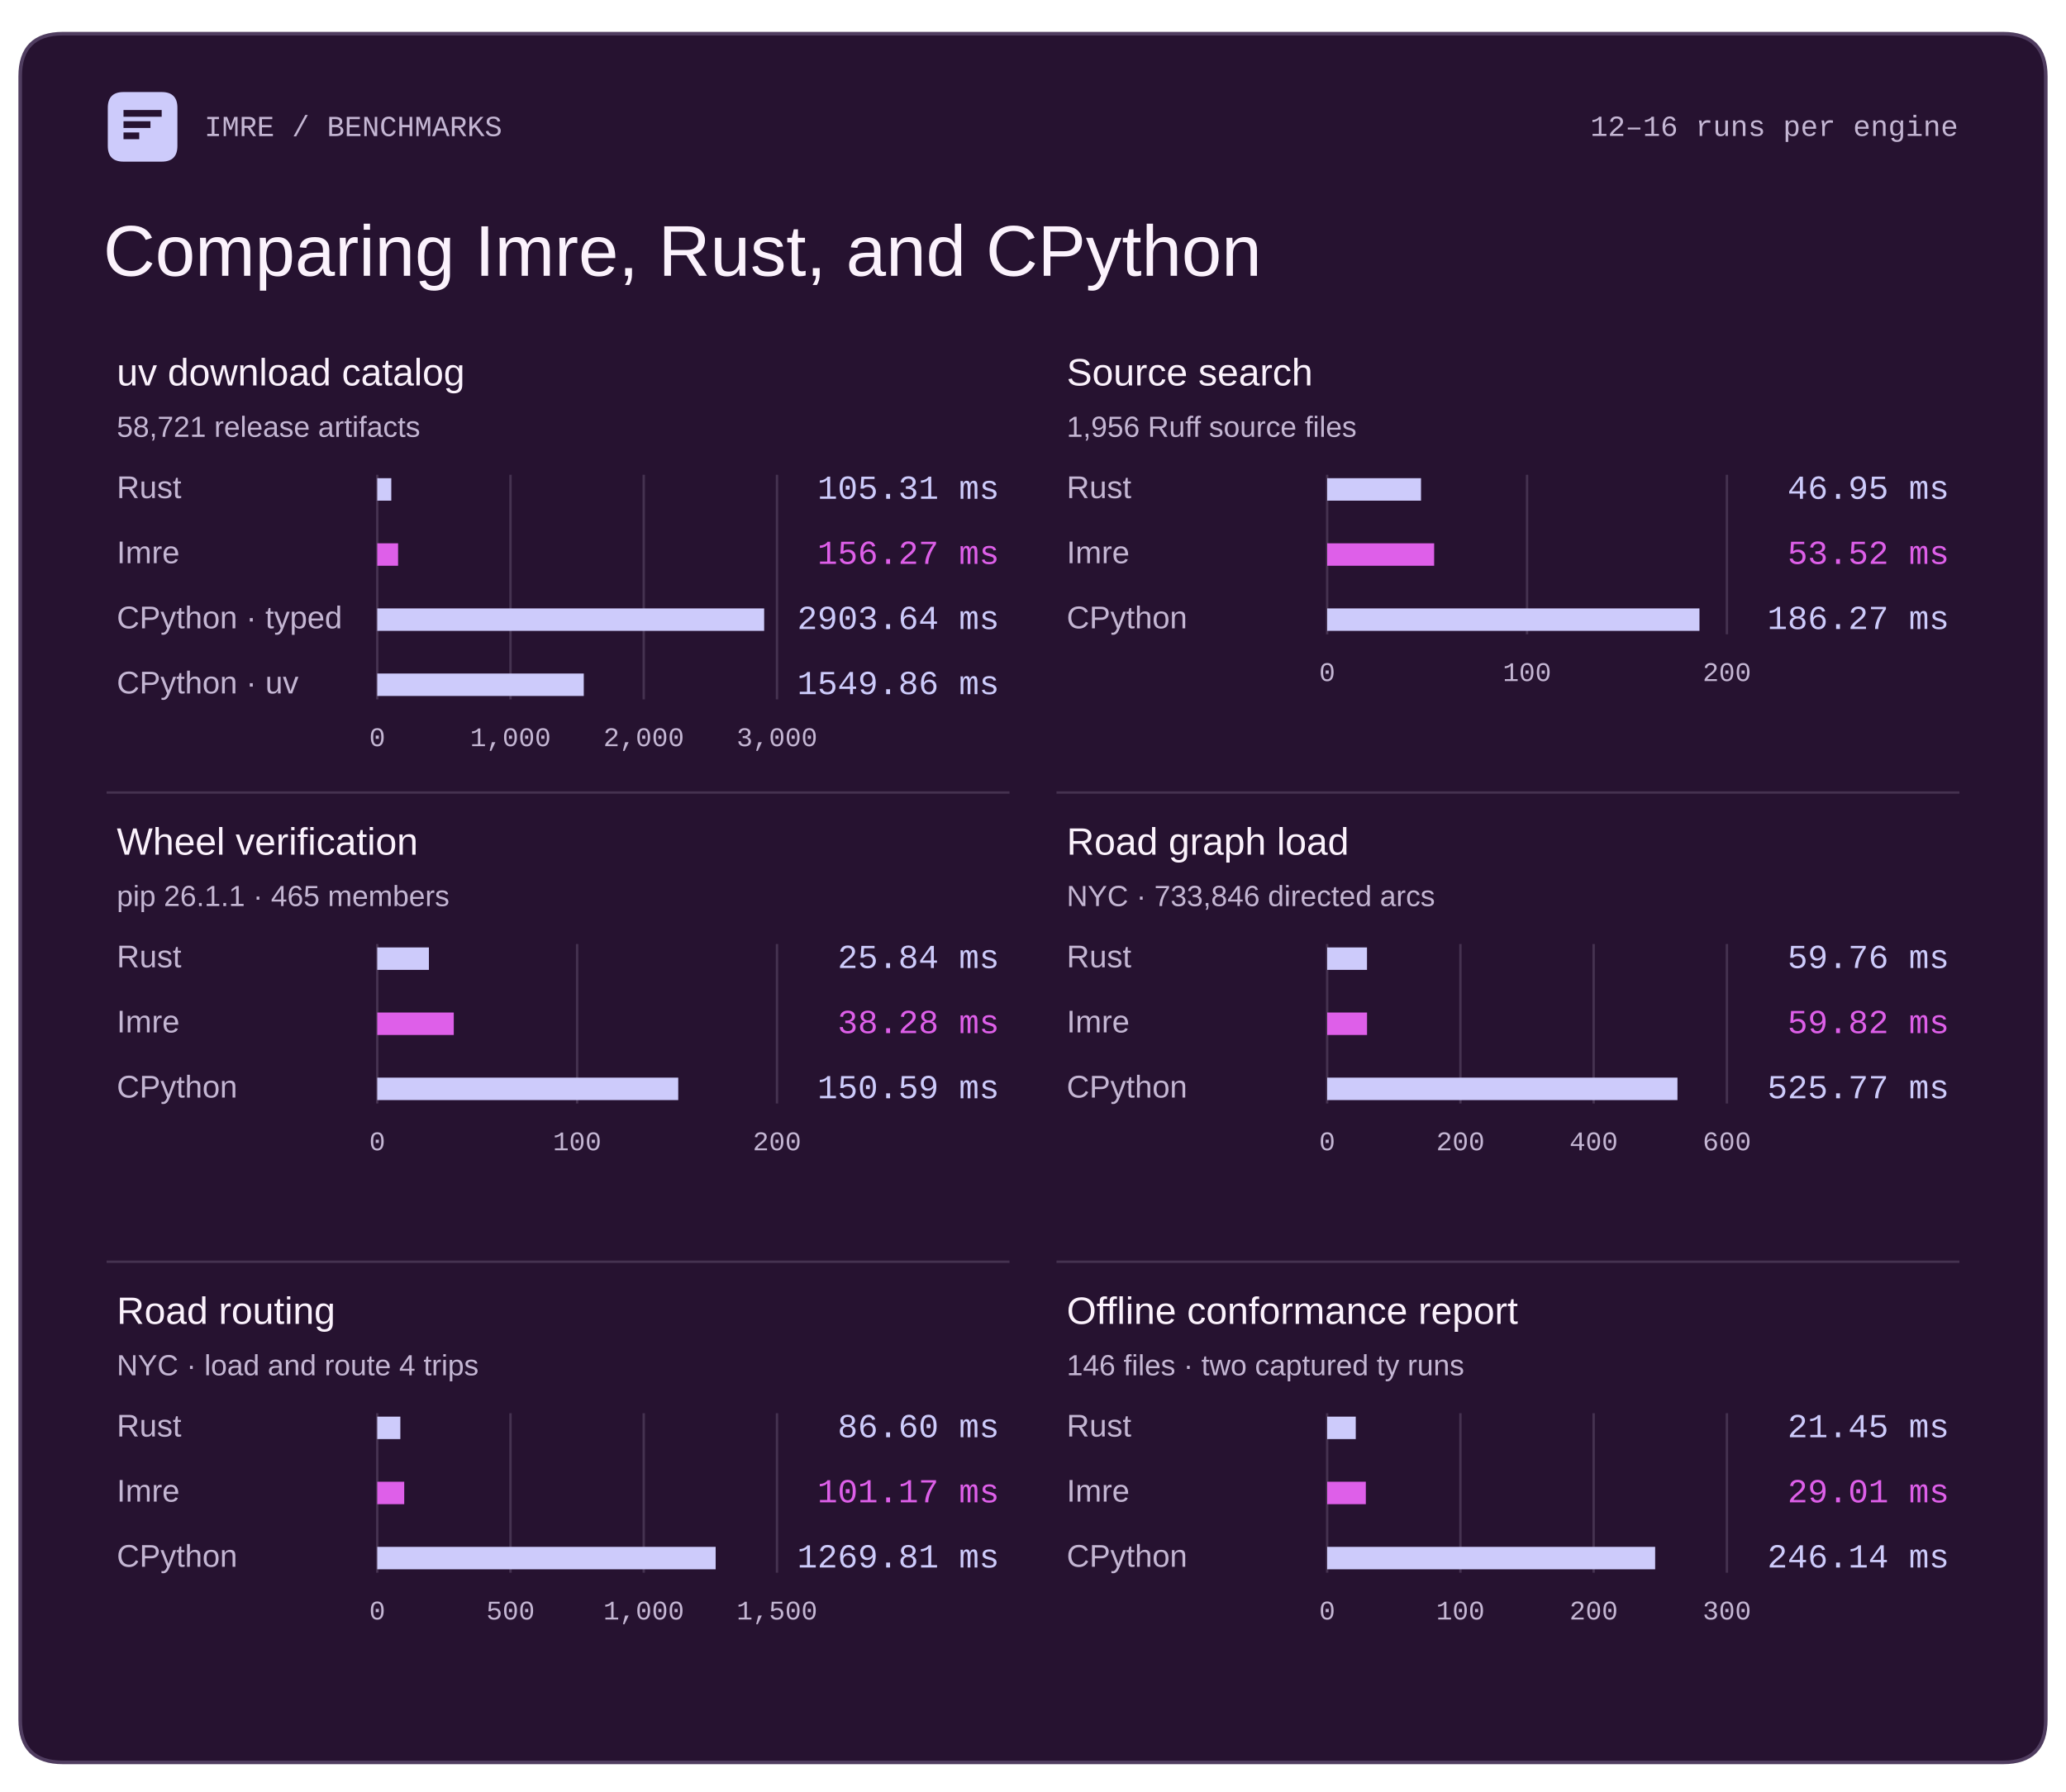
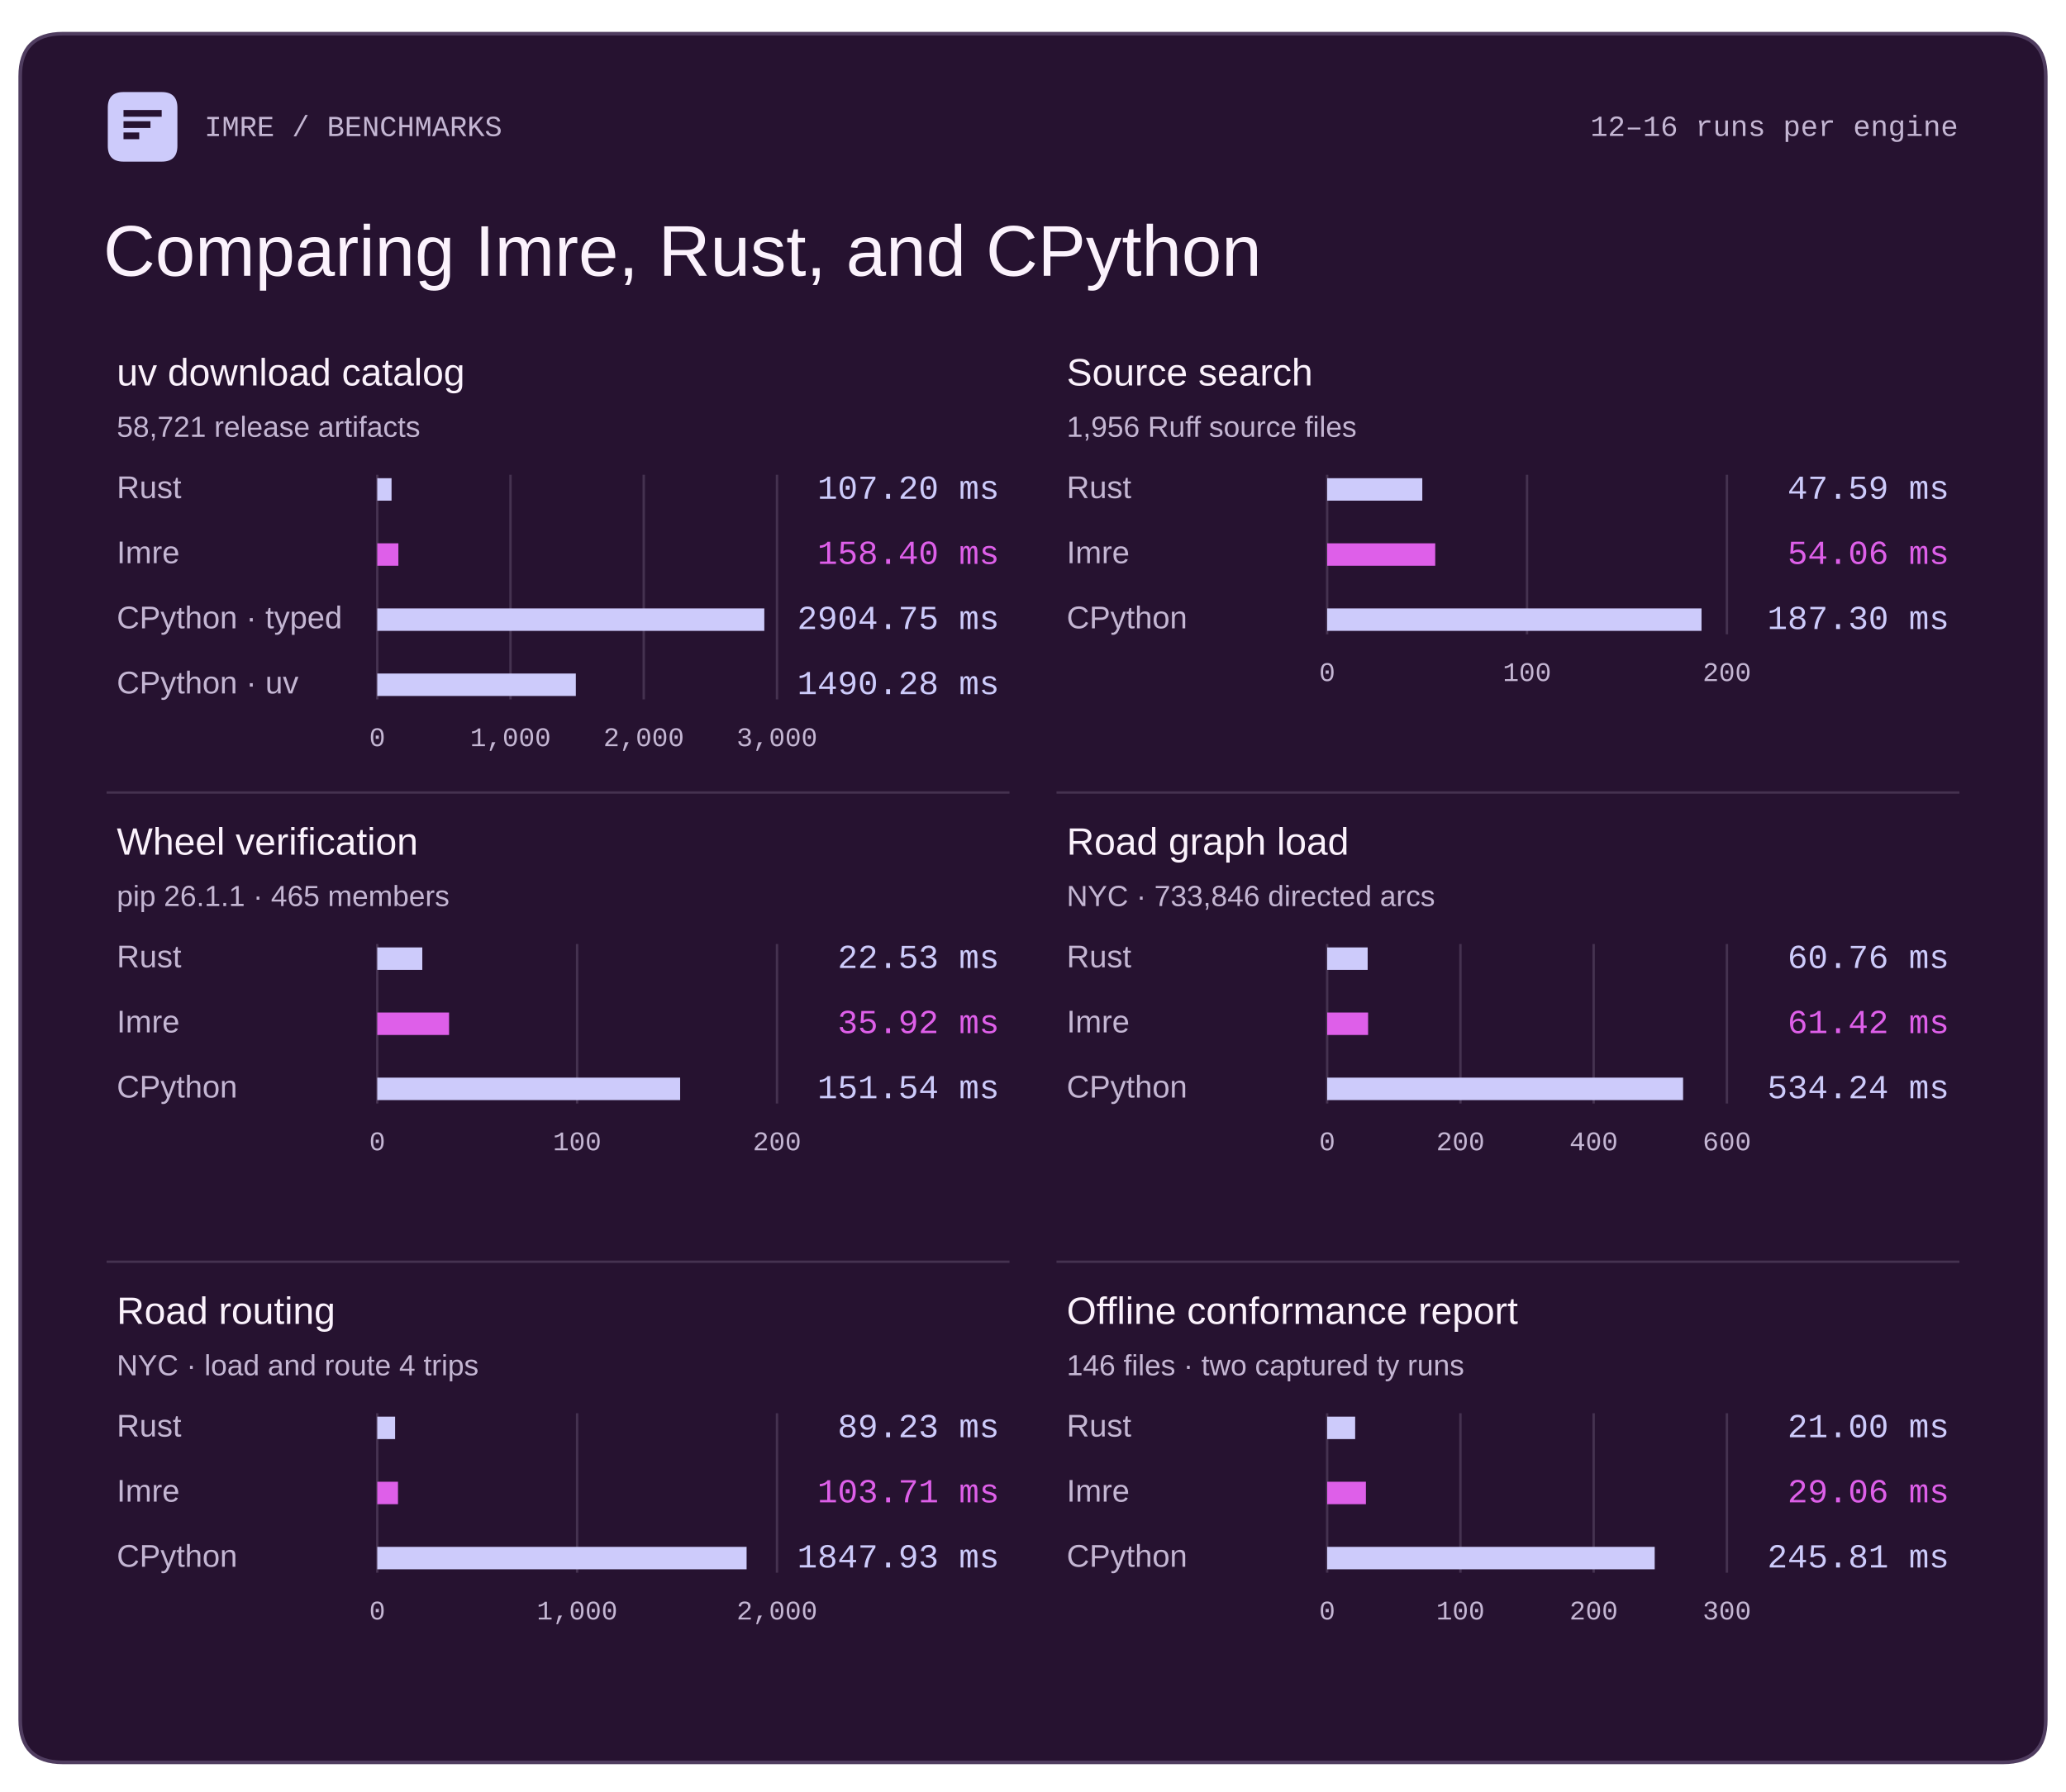
<svg xmlns="http://www.w3.org/2000/svg" width="690pt" height="598.5pt" viewBox="0 0 690 598.5" version="1.1">
  <defs>
    <style type="text/css">*{stroke-linejoin: round; stroke-linecap: butt}</style>
  </defs>
  <g id="figure_1">
    <g id="patch_1">
      <path d="M 0 598.5 L 690 598.5 L 690 0 L 0 0 L 0 598.5 z " style="fill: none" />
    </g>
    <g id="axes_1">
      <g id="patch_2">
        <path d="M 21 11.25 L 669 11.25 Q 683.25 11.25 683.25 25.5 L 683.25 574.5 Q 683.25 588.75 669 588.75 L 21 588.75 Q 6.75 588.75 6.75 574.5 L 6.75 25.5 Q 6.75 11.25 21 11.25 z " clip-path="url(#p07dc941b45)" style="fill: #261230; stroke: #503d60; stroke-width: 1.2; stroke-linejoin: miter" />
      </g>
      <g id="line2d_1">
        <path d="M 126 159 L 126 233.25 " clip-path="url(#p07dc941b45)" style="fill: none; stroke: #453250; stroke-width: 0.8; stroke-linecap: square" />
      </g>
      <g id="line2d_2">
        <path d="M 170.5 159 L 170.5 233.25 " clip-path="url(#p07dc941b45)" style="fill: none; stroke: #453250; stroke-width: 0.8; stroke-linecap: square" />
      </g>
      <g id="line2d_3">
        <path d="M 215 159 L 215 233.25 " clip-path="url(#p07dc941b45)" style="fill: none; stroke: #453250; stroke-width: 0.8; stroke-linecap: square" />
      </g>
      <g id="line2d_4">
        <path d="M 259.5 159 L 259.5 233.25 " clip-path="url(#p07dc941b45)" style="fill: none; stroke: #453250; stroke-width: 0.8; stroke-linecap: square" />
      </g>
      <g id="line2d_5">
        <path d="M 443.25 159 L 443.25 211.5 " clip-path="url(#p07dc941b45)" style="fill: none; stroke: #453250; stroke-width: 0.8; stroke-linecap: square" />
      </g>
      <g id="line2d_6">
        <path d="M 510 159 L 510 211.5 " clip-path="url(#p07dc941b45)" style="fill: none; stroke: #453250; stroke-width: 0.8; stroke-linecap: square" />
      </g>
      <g id="line2d_7">
        <path d="M 576.75 159 L 576.75 211.5 " clip-path="url(#p07dc941b45)" style="fill: none; stroke: #453250; stroke-width: 0.8; stroke-linecap: square" />
      </g>
      <g id="line2d_8">
        <path d="M 36 264.75 L 336.75 264.75 " clip-path="url(#p07dc941b45)" style="fill: none; stroke: #453250; stroke-width: 0.8; stroke-linecap: square" />
      </g>
      <g id="line2d_9">
        <path d="M 126 315.75 L 126 368.25 " clip-path="url(#p07dc941b45)" style="fill: none; stroke: #453250; stroke-width: 0.8; stroke-linecap: square" />
      </g>
      <g id="line2d_10">
        <path d="M 192.75 315.75 L 192.75 368.25 " clip-path="url(#p07dc941b45)" style="fill: none; stroke: #453250; stroke-width: 0.8; stroke-linecap: square" />
      </g>
      <g id="line2d_11">
        <path d="M 259.5 315.75 L 259.5 368.25 " clip-path="url(#p07dc941b45)" style="fill: none; stroke: #453250; stroke-width: 0.8; stroke-linecap: square" />
      </g>
      <g id="line2d_12">
        <path d="M 353.25 264.75 L 654 264.75 " clip-path="url(#p07dc941b45)" style="fill: none; stroke: #453250; stroke-width: 0.8; stroke-linecap: square" />
      </g>
      <g id="line2d_13">
        <path d="M 443.25 315.75 L 443.25 368.25 " clip-path="url(#p07dc941b45)" style="fill: none; stroke: #453250; stroke-width: 0.8; stroke-linecap: square" />
      </g>
      <g id="line2d_14">
        <path d="M 487.75 315.75 L 487.75 368.25 " clip-path="url(#p07dc941b45)" style="fill: none; stroke: #453250; stroke-width: 0.8; stroke-linecap: square" />
      </g>
      <g id="line2d_15">
        <path d="M 532.25 315.75 L 532.25 368.25 " clip-path="url(#p07dc941b45)" style="fill: none; stroke: #453250; stroke-width: 0.8; stroke-linecap: square" />
      </g>
      <g id="line2d_16">
        <path d="M 576.75 315.75 L 576.75 368.25 " clip-path="url(#p07dc941b45)" style="fill: none; stroke: #453250; stroke-width: 0.8; stroke-linecap: square" />
      </g>
      <g id="line2d_17">
        <path d="M 36 421.5 L 336.75 421.5 " clip-path="url(#p07dc941b45)" style="fill: none; stroke: #453250; stroke-width: 0.8; stroke-linecap: square" />
      </g>
      <g id="line2d_18">
        <path d="M 126 472.5 L 126 525 " clip-path="url(#p07dc941b45)" style="fill: none; stroke: #453250; stroke-width: 0.8; stroke-linecap: square" />
      </g>
      <g id="line2d_19">
-         <path d="M 170.5 472.5 L 170.5 525 " clip-path="url(#p07dc941b45)" style="fill: none; stroke: #453250; stroke-width: 0.8; stroke-linecap: square" />
+         <path d="M 192.75 472.5 L 192.75 525 " clip-path="url(#p07dc941b45)" style="fill: none; stroke: #453250; stroke-width: 0.8; stroke-linecap: square" />
      </g>
      <g id="line2d_20">
-         <path d="M 215 472.5 L 215 525 " clip-path="url(#p07dc941b45)" style="fill: none; stroke: #453250; stroke-width: 0.8; stroke-linecap: square" />
+         <path d="M 259.5 472.5 L 259.5 525 " clip-path="url(#p07dc941b45)" style="fill: none; stroke: #453250; stroke-width: 0.8; stroke-linecap: square" />
      </g>
      <g id="line2d_21">
-         <path d="M 259.5 472.5 L 259.5 525 " clip-path="url(#p07dc941b45)" style="fill: none; stroke: #453250; stroke-width: 0.8; stroke-linecap: square" />
+         <path d="M 353.25 421.5 L 654 421.5 " clip-path="url(#p07dc941b45)" style="fill: none; stroke: #453250; stroke-width: 0.8; stroke-linecap: square" />
      </g>
      <g id="line2d_22">
-         <path d="M 353.25 421.5 L 654 421.5 " clip-path="url(#p07dc941b45)" style="fill: none; stroke: #453250; stroke-width: 0.8; stroke-linecap: square" />
+         <path d="M 443.25 472.5 L 443.25 525 " clip-path="url(#p07dc941b45)" style="fill: none; stroke: #453250; stroke-width: 0.8; stroke-linecap: square" />
      </g>
      <g id="line2d_23">
-         <path d="M 443.25 472.5 L 443.25 525 " clip-path="url(#p07dc941b45)" style="fill: none; stroke: #453250; stroke-width: 0.8; stroke-linecap: square" />
+         <path d="M 487.75 472.5 L 487.75 525 " clip-path="url(#p07dc941b45)" style="fill: none; stroke: #453250; stroke-width: 0.8; stroke-linecap: square" />
      </g>
      <g id="line2d_24">
-         <path d="M 487.75 472.5 L 487.75 525 " clip-path="url(#p07dc941b45)" style="fill: none; stroke: #453250; stroke-width: 0.8; stroke-linecap: square" />
+         <path d="M 532.25 472.5 L 532.25 525 " clip-path="url(#p07dc941b45)" style="fill: none; stroke: #453250; stroke-width: 0.8; stroke-linecap: square" />
      </g>
      <g id="line2d_25">
-         <path d="M 532.25 472.5 L 532.25 525 " clip-path="url(#p07dc941b45)" style="fill: none; stroke: #453250; stroke-width: 0.8; stroke-linecap: square" />
-       </g>
-       <g id="line2d_26">
        <path d="M 576.75 472.5 L 576.75 525 " clip-path="url(#p07dc941b45)" style="fill: none; stroke: #453250; stroke-width: 0.8; stroke-linecap: square" />
      </g>
      <g id="patch_3">
        <path d="M 41.25 30.75 L 54 30.75 Q 59.25 30.75 59.25 36 L 59.25 48.75 Q 59.25 54 54 54 L 41.25 54 Q 36 54 36 48.75 L 36 36 Q 36 30.75 41.25 30.75 z " clip-path="url(#p07dc941b45)" style="fill: #cdcbfb" />
      </g>
      <g id="patch_4">
        <path d="M 41.25 36.75 L 54 36.75 L 54 39 L 41.25 39 z " clip-path="url(#p07dc941b45)" style="fill: #261230" />
      </g>
      <g id="patch_5">
        <path d="M 41.25 40.5 L 50.25 40.5 L 50.25 42.75 L 41.25 42.75 z " clip-path="url(#p07dc941b45)" style="fill: #261230" />
      </g>
      <g id="patch_6">
        <path d="M 41.25 44.25 L 46.5 44.25 L 46.5 46.5 L 41.25 46.5 z " clip-path="url(#p07dc941b45)" style="fill: #261230" />
      </g>
      <g id="patch_7">
-         <path d="M 126 159.75 L 130.686 159.75 L 130.686 167.25 L 126 167.25 z " clip-path="url(#p07dc941b45)" style="fill: #cdcbfb" />
+         <path d="M 126 159.75 L 130.77 159.75 L 130.77 167.25 L 126 167.25 z " clip-path="url(#p07dc941b45)" style="fill: #cdcbfb" />
      </g>
      <g id="patch_8">
-         <path d="M 126 181.5 L 132.954 181.5 L 132.954 189 L 126 189 z " clip-path="url(#p07dc941b45)" style="fill: #de5fe9" />
+         <path d="M 126 181.5 L 133.049 181.5 L 133.049 189 L 126 189 z " clip-path="url(#p07dc941b45)" style="fill: #de5fe9" />
      </g>
      <g id="patch_9">
-         <path d="M 126 203.25 L 255.212 203.25 L 255.212 210.75 L 126 210.75 z " clip-path="url(#p07dc941b45)" style="fill: #cdcbfb" />
+         <path d="M 126 203.25 L 255.261 203.25 L 255.261 210.75 L 126 210.75 z " clip-path="url(#p07dc941b45)" style="fill: #cdcbfb" />
      </g>
      <g id="patch_10">
-         <path d="M 126 225 L 194.969 225 L 194.969 232.5 L 126 232.5 z " clip-path="url(#p07dc941b45)" style="fill: #cdcbfb" />
+         <path d="M 126 225 L 192.317 225 L 192.317 232.5 L 126 232.5 z " clip-path="url(#p07dc941b45)" style="fill: #cdcbfb" />
      </g>
      <g id="patch_11">
-         <path d="M 443.25 159.75 L 474.59 159.75 L 474.59 167.25 L 443.25 167.25 z " clip-path="url(#p07dc941b45)" style="fill: #cdcbfb" />
+         <path d="M 443.25 159.75 L 475.018 159.75 L 475.018 167.25 L 443.25 167.25 z " clip-path="url(#p07dc941b45)" style="fill: #cdcbfb" />
      </g>
      <g id="patch_12">
-         <path d="M 443.25 181.5 L 478.977 181.5 L 478.977 189 L 443.25 189 z " clip-path="url(#p07dc941b45)" style="fill: #de5fe9" />
+         <path d="M 443.25 181.5 L 479.334 181.5 L 479.334 189 L 443.25 189 z " clip-path="url(#p07dc941b45)" style="fill: #de5fe9" />
      </g>
      <g id="patch_13">
-         <path d="M 443.25 203.25 L 567.586 203.25 L 567.586 210.75 L 443.25 210.75 z " clip-path="url(#p07dc941b45)" style="fill: #cdcbfb" />
+         <path d="M 443.25 203.25 L 568.271 203.25 L 568.271 210.75 L 443.25 210.75 z " clip-path="url(#p07dc941b45)" style="fill: #cdcbfb" />
      </g>
      <g id="patch_14">
-         <path d="M 126 316.5 L 143.247 316.5 L 143.247 324 L 126 324 z " clip-path="url(#p07dc941b45)" style="fill: #cdcbfb" />
+         <path d="M 126 316.5 L 141.039 316.5 L 141.039 324 L 126 324 z " clip-path="url(#p07dc941b45)" style="fill: #cdcbfb" />
      </g>
      <g id="patch_15">
-         <path d="M 126 338.25 L 151.549 338.25 L 151.549 345.75 L 126 345.75 z " clip-path="url(#p07dc941b45)" style="fill: #de5fe9" />
+         <path d="M 126 338.25 L 149.977 338.25 L 149.977 345.75 L 126 345.75 z " clip-path="url(#p07dc941b45)" style="fill: #de5fe9" />
      </g>
      <g id="patch_16">
-         <path d="M 126 360 L 226.518 360 L 226.518 367.5 L 126 367.5 z " clip-path="url(#p07dc941b45)" style="fill: #cdcbfb" />
+         <path d="M 126 360 L 227.155 360 L 227.155 367.5 L 126 367.5 z " clip-path="url(#p07dc941b45)" style="fill: #cdcbfb" />
      </g>
      <g id="patch_17">
-         <path d="M 443.25 316.5 L 456.547 316.5 L 456.547 324 L 443.25 324 z " clip-path="url(#p07dc941b45)" style="fill: #cdcbfb" />
+         <path d="M 443.25 316.5 L 456.769 316.5 L 456.769 324 L 443.25 324 z " clip-path="url(#p07dc941b45)" style="fill: #cdcbfb" />
      </g>
      <g id="patch_18">
-         <path d="M 443.25 338.25 L 456.56 338.25 L 456.56 345.75 L 443.25 345.75 z " clip-path="url(#p07dc941b45)" style="fill: #de5fe9" />
+         <path d="M 443.25 338.25 L 456.916 338.25 L 456.916 345.75 L 443.25 345.75 z " clip-path="url(#p07dc941b45)" style="fill: #de5fe9" />
      </g>
      <g id="patch_19">
-         <path d="M 443.25 360 L 560.235 360 L 560.235 367.5 L 443.25 367.5 z " clip-path="url(#p07dc941b45)" style="fill: #cdcbfb" />
+         <path d="M 443.25 360 L 562.117 360 L 562.117 367.5 L 443.25 367.5 z " clip-path="url(#p07dc941b45)" style="fill: #cdcbfb" />
      </g>
      <g id="patch_20">
-         <path d="M 126 473.25 L 133.708 473.25 L 133.708 480.75 L 126 480.75 z " clip-path="url(#p07dc941b45)" style="fill: #cdcbfb" />
+         <path d="M 126 473.25 L 131.956 473.25 L 131.956 480.75 L 126 480.75 z " clip-path="url(#p07dc941b45)" style="fill: #cdcbfb" />
      </g>
      <g id="patch_21">
-         <path d="M 126 495 L 135.004 495 L 135.004 502.5 L 126 502.5 z " clip-path="url(#p07dc941b45)" style="fill: #de5fe9" />
+         <path d="M 126 495 L 132.923 495 L 132.923 502.5 L 126 502.5 z " clip-path="url(#p07dc941b45)" style="fill: #de5fe9" />
      </g>
      <g id="patch_22">
-         <path d="M 126 516.75 L 239.013 516.75 L 239.013 524.25 L 126 524.25 z " clip-path="url(#p07dc941b45)" style="fill: #cdcbfb" />
+         <path d="M 126 516.75 L 249.349 516.75 L 249.349 524.25 L 126 524.25 z " clip-path="url(#p07dc941b45)" style="fill: #cdcbfb" />
      </g>
      <g id="patch_23">
-         <path d="M 443.25 473.25 L 452.796 473.25 L 452.796 480.75 L 443.25 480.75 z " clip-path="url(#p07dc941b45)" style="fill: #cdcbfb" />
+         <path d="M 443.25 473.25 L 452.595 473.25 L 452.595 480.75 L 443.25 480.75 z " clip-path="url(#p07dc941b45)" style="fill: #cdcbfb" />
      </g>
      <g id="patch_24">
-         <path d="M 443.25 495 L 456.16 495 L 456.16 502.5 L 443.25 502.5 z " clip-path="url(#p07dc941b45)" style="fill: #de5fe9" />
+         <path d="M 443.25 495 L 456.184 495 L 456.184 502.5 L 443.25 502.5 z " clip-path="url(#p07dc941b45)" style="fill: #de5fe9" />
      </g>
      <g id="patch_25">
-         <path d="M 443.25 516.75 L 552.784 516.75 L 552.784 524.25 L 443.25 524.25 z " clip-path="url(#p07dc941b45)" style="fill: #cdcbfb" />
+         <path d="M 443.25 516.75 L 552.634 516.75 L 552.634 524.25 L 443.25 524.25 z " clip-path="url(#p07dc941b45)" style="fill: #cdcbfb" />
      </g>
      <g id="text_1">
        <text style="font-size: 9.75px; font-family: ui-monospace, 'SFMono-Regular', Consolas, 'Liberation Mono', monospace; text-anchor: start; fill: #c4b6d3" x="68.25" y="45.466" transform="rotate(-0 68.25 45.46629)">IMRE / BENCHMARKS</text>
      </g>
      <g id="text_2">
        <text style="font-size: 9.75px; font-family: ui-monospace, 'SFMono-Regular', Consolas, 'Liberation Mono', monospace; text-anchor: end; fill: #c4b6d3" x="654" y="45.407" transform="rotate(-0 654 45.40687)">12–16 runs per engine</text>
      </g>
      <g id="text_3">
        <text style="font-size: 24px; font-family: Arial, Helvetica, sans-serif; text-anchor: start; fill: #fbf2fc" x="34.5" y="92.123" transform="rotate(-0 34.5 92.1225)">Comparing Imre, Rust, and CPython</text>
      </g>
      <g id="text_4">
        <text style="font-size: 12.75px; font-family: Arial, Helvetica, sans-serif; text-anchor: start; fill: #fbf2fc" x="39" y="128.768" transform="rotate(-0 39 128.7682)">uv download catalog</text>
      </g>
      <g id="text_5">
        <text style="font-size: 9.75px; font-family: Arial, Helvetica, sans-serif; text-anchor: start; fill: #c4b6d3" x="39" y="145.94" transform="rotate(-0 39 145.9404)">58,721 release artifacts</text>
      </g>
      <g id="text_6">
        <text style="font-size: 9px; font-family: ui-monospace, 'SFMono-Regular', Consolas, 'Liberation Mono', monospace; text-anchor: middle; fill: #c4b6d3" x="126" y="249.257" transform="rotate(-0 126 249.2573)">0</text>
      </g>
      <g id="text_7">
        <text style="font-size: 9px; font-family: ui-monospace, 'SFMono-Regular', Consolas, 'Liberation Mono', monospace; text-anchor: middle; fill: #c4b6d3" x="170.5" y="249.257" transform="rotate(-0 170.5 249.2573)">1,000</text>
      </g>
      <g id="text_8">
        <text style="font-size: 9px; font-family: ui-monospace, 'SFMono-Regular', Consolas, 'Liberation Mono', monospace; text-anchor: middle; fill: #c4b6d3" x="215" y="249.257" transform="rotate(-0 215 249.2573)">2,000</text>
      </g>
      <g id="text_9">
        <text style="font-size: 9px; font-family: ui-monospace, 'SFMono-Regular', Consolas, 'Liberation Mono', monospace; text-anchor: middle; fill: #c4b6d3" x="259.5" y="249.257" transform="rotate(-0 259.5 249.2573)">3,000</text>
      </g>
      <g id="text_10">
        <text style="font-size: 10.5px; font-family: Arial, Helvetica, sans-serif; text-anchor: start; fill: #c4b6d3" x="39" y="166.397" transform="rotate(-0 39 166.3973)">Rust</text>
      </g>
      <g id="text_11">
-         <text style="font-size: 11.25px; font-family: ui-monospace, 'SFMono-Regular', Consolas, 'Liberation Mono', monospace; text-anchor: end; fill: #cdcbfb" x="333.75" y="166.634" transform="rotate(-0 333.75 166.6342)">105.31 ms</text>
+         <text style="font-size: 11.25px; font-family: ui-monospace, 'SFMono-Regular', Consolas, 'Liberation Mono', monospace; text-anchor: end; fill: #cdcbfb" x="333.75" y="166.634" transform="rotate(-0 333.75 166.6342)">107.20 ms</text>
      </g>
      <g id="text_12">
        <text style="font-size: 10.5px; font-family: Arial, Helvetica, sans-serif; text-anchor: start; fill: #c4b6d3" x="39" y="188.147" transform="rotate(-0 39 188.1473)">Imre</text>
      </g>
      <g id="text_13">
-         <text style="font-size: 11.25px; font-family: ui-monospace, 'SFMono-Regular', Consolas, 'Liberation Mono', monospace; text-anchor: end; fill: #de5fe9" x="333.75" y="188.384" transform="rotate(-0 333.75 188.3842)">156.27 ms</text>
+         <text style="font-size: 11.25px; font-family: ui-monospace, 'SFMono-Regular', Consolas, 'Liberation Mono', monospace; text-anchor: end; fill: #de5fe9" x="333.75" y="188.384" transform="rotate(-0 333.75 188.3842)">158.40 ms</text>
      </g>
      <g id="text_14">
        <text style="font-size: 10.5px; font-family: Arial, Helvetica, sans-serif; text-anchor: start; fill: #c4b6d3" x="39" y="209.897" transform="rotate(-0 39 209.8973)">CPython · typed</text>
      </g>
      <g id="text_15">
-         <text style="font-size: 11.25px; font-family: ui-monospace, 'SFMono-Regular', Consolas, 'Liberation Mono', monospace; text-anchor: end; fill: #cdcbfb" x="333.75" y="210.134" transform="rotate(-0 333.75 210.1342)">2903.64 ms</text>
+         <text style="font-size: 11.25px; font-family: ui-monospace, 'SFMono-Regular', Consolas, 'Liberation Mono', monospace; text-anchor: end; fill: #cdcbfb" x="333.75" y="210.134" transform="rotate(-0 333.75 210.1342)">2904.75 ms</text>
      </g>
      <g id="text_16">
        <text style="font-size: 10.5px; font-family: Arial, Helvetica, sans-serif; text-anchor: start; fill: #c4b6d3" x="39" y="231.647" transform="rotate(-0 39 231.6473)">CPython · uv</text>
      </g>
      <g id="text_17">
-         <text style="font-size: 11.25px; font-family: ui-monospace, 'SFMono-Regular', Consolas, 'Liberation Mono', monospace; text-anchor: end; fill: #cdcbfb" x="333.75" y="231.884" transform="rotate(-0 333.75 231.8842)">1549.86 ms</text>
+         <text style="font-size: 11.25px; font-family: ui-monospace, 'SFMono-Regular', Consolas, 'Liberation Mono', monospace; text-anchor: end; fill: #cdcbfb" x="333.75" y="231.884" transform="rotate(-0 333.75 231.8842)">1490.28 ms</text>
      </g>
      <g id="text_18">
        <text style="font-size: 12.75px; font-family: Arial, Helvetica, sans-serif; text-anchor: start; fill: #fbf2fc" x="356.25" y="128.768" transform="rotate(-0 356.25 128.7682)">Source search</text>
      </g>
      <g id="text_19">
        <text style="font-size: 9.75px; font-family: Arial, Helvetica, sans-serif; text-anchor: start; fill: #c4b6d3" x="356.25" y="145.94" transform="rotate(-0 356.25 145.9404)">1,956 Ruff source files</text>
      </g>
      <g id="text_20">
        <text style="font-size: 9px; font-family: ui-monospace, 'SFMono-Regular', Consolas, 'Liberation Mono', monospace; text-anchor: middle; fill: #c4b6d3" x="443.25" y="227.507" transform="rotate(-0 443.25 227.5073)">0</text>
      </g>
      <g id="text_21">
        <text style="font-size: 9px; font-family: ui-monospace, 'SFMono-Regular', Consolas, 'Liberation Mono', monospace; text-anchor: middle; fill: #c4b6d3" x="510" y="227.507" transform="rotate(-0 510 227.5073)">100</text>
      </g>
      <g id="text_22">
        <text style="font-size: 9px; font-family: ui-monospace, 'SFMono-Regular', Consolas, 'Liberation Mono', monospace; text-anchor: middle; fill: #c4b6d3" x="576.75" y="227.507" transform="rotate(-0 576.75 227.5073)">200</text>
      </g>
      <g id="text_23">
        <text style="font-size: 10.5px; font-family: Arial, Helvetica, sans-serif; text-anchor: start; fill: #c4b6d3" x="356.25" y="166.397" transform="rotate(-0 356.25 166.3973)">Rust</text>
      </g>
      <g id="text_24">
-         <text style="font-size: 11.25px; font-family: ui-monospace, 'SFMono-Regular', Consolas, 'Liberation Mono', monospace; text-anchor: end; fill: #cdcbfb" x="651" y="166.634" transform="rotate(-0 651 166.6342)">46.95 ms</text>
+         <text style="font-size: 11.25px; font-family: ui-monospace, 'SFMono-Regular', Consolas, 'Liberation Mono', monospace; text-anchor: end; fill: #cdcbfb" x="651" y="166.634" transform="rotate(-0 651 166.6342)">47.59 ms</text>
      </g>
      <g id="text_25">
        <text style="font-size: 10.5px; font-family: Arial, Helvetica, sans-serif; text-anchor: start; fill: #c4b6d3" x="356.25" y="188.147" transform="rotate(-0 356.25 188.1473)">Imre</text>
      </g>
      <g id="text_26">
-         <text style="font-size: 11.25px; font-family: ui-monospace, 'SFMono-Regular', Consolas, 'Liberation Mono', monospace; text-anchor: end; fill: #de5fe9" x="651" y="188.384" transform="rotate(-0 651 188.3842)">53.52 ms</text>
+         <text style="font-size: 11.25px; font-family: ui-monospace, 'SFMono-Regular', Consolas, 'Liberation Mono', monospace; text-anchor: end; fill: #de5fe9" x="651" y="188.384" transform="rotate(-0 651 188.3842)">54.06 ms</text>
      </g>
      <g id="text_27">
        <text style="font-size: 10.5px; font-family: Arial, Helvetica, sans-serif; text-anchor: start; fill: #c4b6d3" x="356.25" y="209.897" transform="rotate(-0 356.25 209.8973)">CPython</text>
      </g>
      <g id="text_28">
-         <text style="font-size: 11.25px; font-family: ui-monospace, 'SFMono-Regular', Consolas, 'Liberation Mono', monospace; text-anchor: end; fill: #cdcbfb" x="651" y="210.134" transform="rotate(-0 651 210.1342)">186.27 ms</text>
+         <text style="font-size: 11.25px; font-family: ui-monospace, 'SFMono-Regular', Consolas, 'Liberation Mono', monospace; text-anchor: end; fill: #cdcbfb" x="651" y="210.134" transform="rotate(-0 651 210.1342)">187.30 ms</text>
      </g>
      <g id="text_29">
        <text style="font-size: 12.75px; font-family: Arial, Helvetica, sans-serif; text-anchor: start; fill: #fbf2fc" x="39" y="285.518" transform="rotate(-0 39 285.5182)">Wheel verification</text>
      </g>
      <g id="text_30">
        <text style="font-size: 9.75px; font-family: Arial, Helvetica, sans-serif; text-anchor: start; fill: #c4b6d3" x="39" y="302.69" transform="rotate(-0 39 302.6904)">pip 26.1.1 · 465 members</text>
      </g>
      <g id="text_31">
        <text style="font-size: 9px; font-family: ui-monospace, 'SFMono-Regular', Consolas, 'Liberation Mono', monospace; text-anchor: middle; fill: #c4b6d3" x="126" y="384.257" transform="rotate(-0 126 384.2573)">0</text>
      </g>
      <g id="text_32">
        <text style="font-size: 9px; font-family: ui-monospace, 'SFMono-Regular', Consolas, 'Liberation Mono', monospace; text-anchor: middle; fill: #c4b6d3" x="192.75" y="384.257" transform="rotate(-0 192.75 384.2573)">100</text>
      </g>
      <g id="text_33">
        <text style="font-size: 9px; font-family: ui-monospace, 'SFMono-Regular', Consolas, 'Liberation Mono', monospace; text-anchor: middle; fill: #c4b6d3" x="259.5" y="384.257" transform="rotate(-0 259.5 384.2573)">200</text>
      </g>
      <g id="text_34">
        <text style="font-size: 10.5px; font-family: Arial, Helvetica, sans-serif; text-anchor: start; fill: #c4b6d3" x="39" y="323.147" transform="rotate(-0 39 323.1473)">Rust</text>
      </g>
      <g id="text_35">
-         <text style="font-size: 11.25px; font-family: ui-monospace, 'SFMono-Regular', Consolas, 'Liberation Mono', monospace; text-anchor: end; fill: #cdcbfb" x="333.75" y="323.384" transform="rotate(-0 333.75 323.3842)">25.84 ms</text>
+         <text style="font-size: 11.25px; font-family: ui-monospace, 'SFMono-Regular', Consolas, 'Liberation Mono', monospace; text-anchor: end; fill: #cdcbfb" x="333.75" y="323.384" transform="rotate(-0 333.75 323.3842)">22.53 ms</text>
      </g>
      <g id="text_36">
        <text style="font-size: 10.5px; font-family: Arial, Helvetica, sans-serif; text-anchor: start; fill: #c4b6d3" x="39" y="344.897" transform="rotate(-0 39 344.8973)">Imre</text>
      </g>
      <g id="text_37">
-         <text style="font-size: 11.25px; font-family: ui-monospace, 'SFMono-Regular', Consolas, 'Liberation Mono', monospace; text-anchor: end; fill: #de5fe9" x="333.75" y="345.134" transform="rotate(-0 333.75 345.1342)">38.28 ms</text>
+         <text style="font-size: 11.25px; font-family: ui-monospace, 'SFMono-Regular', Consolas, 'Liberation Mono', monospace; text-anchor: end; fill: #de5fe9" x="333.75" y="345.134" transform="rotate(-0 333.75 345.1342)">35.92 ms</text>
      </g>
      <g id="text_38">
        <text style="font-size: 10.5px; font-family: Arial, Helvetica, sans-serif; text-anchor: start; fill: #c4b6d3" x="39" y="366.647" transform="rotate(-0 39 366.6473)">CPython</text>
      </g>
      <g id="text_39">
-         <text style="font-size: 11.25px; font-family: ui-monospace, 'SFMono-Regular', Consolas, 'Liberation Mono', monospace; text-anchor: end; fill: #cdcbfb" x="333.75" y="366.884" transform="rotate(-0 333.75 366.8842)">150.59 ms</text>
+         <text style="font-size: 11.25px; font-family: ui-monospace, 'SFMono-Regular', Consolas, 'Liberation Mono', monospace; text-anchor: end; fill: #cdcbfb" x="333.75" y="366.884" transform="rotate(-0 333.75 366.8842)">151.54 ms</text>
      </g>
      <g id="text_40">
        <text style="font-size: 12.75px; font-family: Arial, Helvetica, sans-serif; text-anchor: start; fill: #fbf2fc" x="356.25" y="285.518" transform="rotate(-0 356.25 285.5182)">Road graph load</text>
      </g>
      <g id="text_41">
        <text style="font-size: 9.75px; font-family: Arial, Helvetica, sans-serif; text-anchor: start; fill: #c4b6d3" x="356.25" y="302.69" transform="rotate(-0 356.25 302.6904)">NYC · 733,846 directed arcs</text>
      </g>
      <g id="text_42">
        <text style="font-size: 9px; font-family: ui-monospace, 'SFMono-Regular', Consolas, 'Liberation Mono', monospace; text-anchor: middle; fill: #c4b6d3" x="443.25" y="384.257" transform="rotate(-0 443.25 384.2573)">0</text>
      </g>
      <g id="text_43">
        <text style="font-size: 9px; font-family: ui-monospace, 'SFMono-Regular', Consolas, 'Liberation Mono', monospace; text-anchor: middle; fill: #c4b6d3" x="487.75" y="384.257" transform="rotate(-0 487.75 384.2573)">200</text>
      </g>
      <g id="text_44">
        <text style="font-size: 9px; font-family: ui-monospace, 'SFMono-Regular', Consolas, 'Liberation Mono', monospace; text-anchor: middle; fill: #c4b6d3" x="532.25" y="384.257" transform="rotate(-0 532.25 384.2573)">400</text>
      </g>
      <g id="text_45">
        <text style="font-size: 9px; font-family: ui-monospace, 'SFMono-Regular', Consolas, 'Liberation Mono', monospace; text-anchor: middle; fill: #c4b6d3" x="576.75" y="384.257" transform="rotate(-0 576.75 384.2573)">600</text>
      </g>
      <g id="text_46">
        <text style="font-size: 10.5px; font-family: Arial, Helvetica, sans-serif; text-anchor: start; fill: #c4b6d3" x="356.25" y="323.147" transform="rotate(-0 356.25 323.1473)">Rust</text>
      </g>
      <g id="text_47">
-         <text style="font-size: 11.25px; font-family: ui-monospace, 'SFMono-Regular', Consolas, 'Liberation Mono', monospace; text-anchor: end; fill: #cdcbfb" x="651" y="323.384" transform="rotate(-0 651 323.3842)">59.76 ms</text>
+         <text style="font-size: 11.25px; font-family: ui-monospace, 'SFMono-Regular', Consolas, 'Liberation Mono', monospace; text-anchor: end; fill: #cdcbfb" x="651" y="323.384" transform="rotate(-0 651 323.3842)">60.76 ms</text>
      </g>
      <g id="text_48">
        <text style="font-size: 10.5px; font-family: Arial, Helvetica, sans-serif; text-anchor: start; fill: #c4b6d3" x="356.25" y="344.897" transform="rotate(-0 356.25 344.8973)">Imre</text>
      </g>
      <g id="text_49">
-         <text style="font-size: 11.25px; font-family: ui-monospace, 'SFMono-Regular', Consolas, 'Liberation Mono', monospace; text-anchor: end; fill: #de5fe9" x="651" y="345.134" transform="rotate(-0 651 345.1342)">59.82 ms</text>
+         <text style="font-size: 11.25px; font-family: ui-monospace, 'SFMono-Regular', Consolas, 'Liberation Mono', monospace; text-anchor: end; fill: #de5fe9" x="651" y="345.134" transform="rotate(-0 651 345.1342)">61.42 ms</text>
      </g>
      <g id="text_50">
        <text style="font-size: 10.5px; font-family: Arial, Helvetica, sans-serif; text-anchor: start; fill: #c4b6d3" x="356.25" y="366.647" transform="rotate(-0 356.25 366.6473)">CPython</text>
      </g>
      <g id="text_51">
-         <text style="font-size: 11.25px; font-family: ui-monospace, 'SFMono-Regular', Consolas, 'Liberation Mono', monospace; text-anchor: end; fill: #cdcbfb" x="651" y="366.884" transform="rotate(-0 651 366.8842)">525.77 ms</text>
+         <text style="font-size: 11.25px; font-family: ui-monospace, 'SFMono-Regular', Consolas, 'Liberation Mono', monospace; text-anchor: end; fill: #cdcbfb" x="651" y="366.884" transform="rotate(-0 651 366.8842)">534.24 ms</text>
      </g>
      <g id="text_52">
        <text style="font-size: 12.75px; font-family: Arial, Helvetica, sans-serif; text-anchor: start; fill: #fbf2fc" x="39" y="442.268" transform="rotate(-0 39 442.2682)">Road routing</text>
      </g>
      <g id="text_53">
        <text style="font-size: 9.75px; font-family: Arial, Helvetica, sans-serif; text-anchor: start; fill: #c4b6d3" x="39" y="459.44" transform="rotate(-0 39 459.4404)">NYC · load and route 4 trips</text>
      </g>
      <g id="text_54">
        <text style="font-size: 9px; font-family: ui-monospace, 'SFMono-Regular', Consolas, 'Liberation Mono', monospace; text-anchor: middle; fill: #c4b6d3" x="126" y="541.007" transform="rotate(-0 126 541.0073)">0</text>
      </g>
      <g id="text_55">
-         <text style="font-size: 9px; font-family: ui-monospace, 'SFMono-Regular', Consolas, 'Liberation Mono', monospace; text-anchor: middle; fill: #c4b6d3" x="170.5" y="541.007" transform="rotate(-0 170.5 541.0073)">500</text>
+         <text style="font-size: 9px; font-family: ui-monospace, 'SFMono-Regular', Consolas, 'Liberation Mono', monospace; text-anchor: middle; fill: #c4b6d3" x="192.75" y="541.007" transform="rotate(-0 192.75 541.0073)">1,000</text>
      </g>
      <g id="text_56">
-         <text style="font-size: 9px; font-family: ui-monospace, 'SFMono-Regular', Consolas, 'Liberation Mono', monospace; text-anchor: middle; fill: #c4b6d3" x="215" y="541.007" transform="rotate(-0 215 541.0073)">1,000</text>
+         <text style="font-size: 9px; font-family: ui-monospace, 'SFMono-Regular', Consolas, 'Liberation Mono', monospace; text-anchor: middle; fill: #c4b6d3" x="259.5" y="541.007" transform="rotate(-0 259.5 541.0073)">2,000</text>
      </g>
      <g id="text_57">
-         <text style="font-size: 9px; font-family: ui-monospace, 'SFMono-Regular', Consolas, 'Liberation Mono', monospace; text-anchor: middle; fill: #c4b6d3" x="259.5" y="541.007" transform="rotate(-0 259.5 541.0073)">1,500</text>
+         <text style="font-size: 10.5px; font-family: Arial, Helvetica, sans-serif; text-anchor: start; fill: #c4b6d3" x="39" y="479.897" transform="rotate(-0 39 479.8973)">Rust</text>
      </g>
      <g id="text_58">
-         <text style="font-size: 10.5px; font-family: Arial, Helvetica, sans-serif; text-anchor: start; fill: #c4b6d3" x="39" y="479.897" transform="rotate(-0 39 479.8973)">Rust</text>
+         <text style="font-size: 11.25px; font-family: ui-monospace, 'SFMono-Regular', Consolas, 'Liberation Mono', monospace; text-anchor: end; fill: #cdcbfb" x="333.75" y="480.134" transform="rotate(-0 333.75 480.1342)">89.23 ms</text>
      </g>
      <g id="text_59">
-         <text style="font-size: 11.25px; font-family: ui-monospace, 'SFMono-Regular', Consolas, 'Liberation Mono', monospace; text-anchor: end; fill: #cdcbfb" x="333.75" y="480.134" transform="rotate(-0 333.75 480.1342)">86.60 ms</text>
+         <text style="font-size: 10.5px; font-family: Arial, Helvetica, sans-serif; text-anchor: start; fill: #c4b6d3" x="39" y="501.647" transform="rotate(-0 39 501.6473)">Imre</text>
      </g>
      <g id="text_60">
-         <text style="font-size: 10.5px; font-family: Arial, Helvetica, sans-serif; text-anchor: start; fill: #c4b6d3" x="39" y="501.647" transform="rotate(-0 39 501.6473)">Imre</text>
+         <text style="font-size: 11.25px; font-family: ui-monospace, 'SFMono-Regular', Consolas, 'Liberation Mono', monospace; text-anchor: end; fill: #de5fe9" x="333.75" y="501.884" transform="rotate(-0 333.75 501.8842)">103.71 ms</text>
      </g>
      <g id="text_61">
-         <text style="font-size: 11.25px; font-family: ui-monospace, 'SFMono-Regular', Consolas, 'Liberation Mono', monospace; text-anchor: end; fill: #de5fe9" x="333.75" y="501.884" transform="rotate(-0 333.75 501.8842)">101.17 ms</text>
+         <text style="font-size: 10.5px; font-family: Arial, Helvetica, sans-serif; text-anchor: start; fill: #c4b6d3" x="39" y="523.397" transform="rotate(-0 39 523.3973)">CPython</text>
      </g>
      <g id="text_62">
-         <text style="font-size: 10.5px; font-family: Arial, Helvetica, sans-serif; text-anchor: start; fill: #c4b6d3" x="39" y="523.397" transform="rotate(-0 39 523.3973)">CPython</text>
+         <text style="font-size: 11.25px; font-family: ui-monospace, 'SFMono-Regular', Consolas, 'Liberation Mono', monospace; text-anchor: end; fill: #cdcbfb" x="333.75" y="523.634" transform="rotate(-0 333.75 523.6342)">1847.93 ms</text>
      </g>
      <g id="text_63">
-         <text style="font-size: 11.25px; font-family: ui-monospace, 'SFMono-Regular', Consolas, 'Liberation Mono', monospace; text-anchor: end; fill: #cdcbfb" x="333.75" y="523.634" transform="rotate(-0 333.75 523.6342)">1269.81 ms</text>
+         <text style="font-size: 12.75px; font-family: Arial, Helvetica, sans-serif; text-anchor: start; fill: #fbf2fc" x="356.25" y="442.268" transform="rotate(-0 356.25 442.2682)">Offline conformance report</text>
      </g>
      <g id="text_64">
-         <text style="font-size: 12.75px; font-family: Arial, Helvetica, sans-serif; text-anchor: start; fill: #fbf2fc" x="356.25" y="442.268" transform="rotate(-0 356.25 442.2682)">Offline conformance report</text>
+         <text style="font-size: 9.75px; font-family: Arial, Helvetica, sans-serif; text-anchor: start; fill: #c4b6d3" x="356.25" y="459.44" transform="rotate(-0 356.25 459.4404)">146 files · two captured ty runs</text>
      </g>
      <g id="text_65">
-         <text style="font-size: 9.75px; font-family: Arial, Helvetica, sans-serif; text-anchor: start; fill: #c4b6d3" x="356.25" y="459.44" transform="rotate(-0 356.25 459.4404)">146 files · two captured ty runs</text>
+         <text style="font-size: 9px; font-family: ui-monospace, 'SFMono-Regular', Consolas, 'Liberation Mono', monospace; text-anchor: middle; fill: #c4b6d3" x="443.25" y="541.007" transform="rotate(-0 443.25 541.0073)">0</text>
      </g>
      <g id="text_66">
-         <text style="font-size: 9px; font-family: ui-monospace, 'SFMono-Regular', Consolas, 'Liberation Mono', monospace; text-anchor: middle; fill: #c4b6d3" x="443.25" y="541.007" transform="rotate(-0 443.25 541.0073)">0</text>
+         <text style="font-size: 9px; font-family: ui-monospace, 'SFMono-Regular', Consolas, 'Liberation Mono', monospace; text-anchor: middle; fill: #c4b6d3" x="487.75" y="541.007" transform="rotate(-0 487.75 541.0073)">100</text>
      </g>
      <g id="text_67">
-         <text style="font-size: 9px; font-family: ui-monospace, 'SFMono-Regular', Consolas, 'Liberation Mono', monospace; text-anchor: middle; fill: #c4b6d3" x="487.75" y="541.007" transform="rotate(-0 487.75 541.0073)">100</text>
+         <text style="font-size: 9px; font-family: ui-monospace, 'SFMono-Regular', Consolas, 'Liberation Mono', monospace; text-anchor: middle; fill: #c4b6d3" x="532.25" y="541.007" transform="rotate(-0 532.25 541.0073)">200</text>
      </g>
      <g id="text_68">
-         <text style="font-size: 9px; font-family: ui-monospace, 'SFMono-Regular', Consolas, 'Liberation Mono', monospace; text-anchor: middle; fill: #c4b6d3" x="532.25" y="541.007" transform="rotate(-0 532.25 541.0073)">200</text>
+         <text style="font-size: 9px; font-family: ui-monospace, 'SFMono-Regular', Consolas, 'Liberation Mono', monospace; text-anchor: middle; fill: #c4b6d3" x="576.75" y="541.007" transform="rotate(-0 576.75 541.0073)">300</text>
      </g>
      <g id="text_69">
-         <text style="font-size: 9px; font-family: ui-monospace, 'SFMono-Regular', Consolas, 'Liberation Mono', monospace; text-anchor: middle; fill: #c4b6d3" x="576.75" y="541.007" transform="rotate(-0 576.75 541.0073)">300</text>
+         <text style="font-size: 10.5px; font-family: Arial, Helvetica, sans-serif; text-anchor: start; fill: #c4b6d3" x="356.25" y="479.897" transform="rotate(-0 356.25 479.8973)">Rust</text>
      </g>
      <g id="text_70">
-         <text style="font-size: 10.5px; font-family: Arial, Helvetica, sans-serif; text-anchor: start; fill: #c4b6d3" x="356.25" y="479.897" transform="rotate(-0 356.25 479.8973)">Rust</text>
+         <text style="font-size: 11.25px; font-family: ui-monospace, 'SFMono-Regular', Consolas, 'Liberation Mono', monospace; text-anchor: end; fill: #cdcbfb" x="651" y="480.134" transform="rotate(-0 651 480.1342)">21.00 ms</text>
      </g>
      <g id="text_71">
-         <text style="font-size: 11.25px; font-family: ui-monospace, 'SFMono-Regular', Consolas, 'Liberation Mono', monospace; text-anchor: end; fill: #cdcbfb" x="651" y="480.134" transform="rotate(-0 651 480.1342)">21.45 ms</text>
+         <text style="font-size: 10.5px; font-family: Arial, Helvetica, sans-serif; text-anchor: start; fill: #c4b6d3" x="356.25" y="501.647" transform="rotate(-0 356.25 501.6473)">Imre</text>
      </g>
      <g id="text_72">
-         <text style="font-size: 10.5px; font-family: Arial, Helvetica, sans-serif; text-anchor: start; fill: #c4b6d3" x="356.25" y="501.647" transform="rotate(-0 356.25 501.6473)">Imre</text>
+         <text style="font-size: 11.25px; font-family: ui-monospace, 'SFMono-Regular', Consolas, 'Liberation Mono', monospace; text-anchor: end; fill: #de5fe9" x="651" y="501.884" transform="rotate(-0 651 501.8842)">29.06 ms</text>
      </g>
      <g id="text_73">
-         <text style="font-size: 11.25px; font-family: ui-monospace, 'SFMono-Regular', Consolas, 'Liberation Mono', monospace; text-anchor: end; fill: #de5fe9" x="651" y="501.884" transform="rotate(-0 651 501.8842)">29.01 ms</text>
+         <text style="font-size: 10.5px; font-family: Arial, Helvetica, sans-serif; text-anchor: start; fill: #c4b6d3" x="356.25" y="523.397" transform="rotate(-0 356.25 523.3973)">CPython</text>
      </g>
      <g id="text_74">
-         <text style="font-size: 10.5px; font-family: Arial, Helvetica, sans-serif; text-anchor: start; fill: #c4b6d3" x="356.25" y="523.397" transform="rotate(-0 356.25 523.3973)">CPython</text>
-       </g>
-       <g id="text_75">
-         <text style="font-size: 11.25px; font-family: ui-monospace, 'SFMono-Regular', Consolas, 'Liberation Mono', monospace; text-anchor: end; fill: #cdcbfb" x="651" y="523.634" transform="rotate(-0 651 523.6342)">246.14 ms</text>
+         <text style="font-size: 11.25px; font-family: ui-monospace, 'SFMono-Regular', Consolas, 'Liberation Mono', monospace; text-anchor: end; fill: #cdcbfb" x="651" y="523.634" transform="rotate(-0 651 523.6342)">245.81 ms</text>
      </g>
    </g>
  </g>
  <defs>
    <clipPath id="p07dc941b45">
      <rect x="0" y="0" width="690" height="598.5" />
    </clipPath>
  </defs>
</svg>
